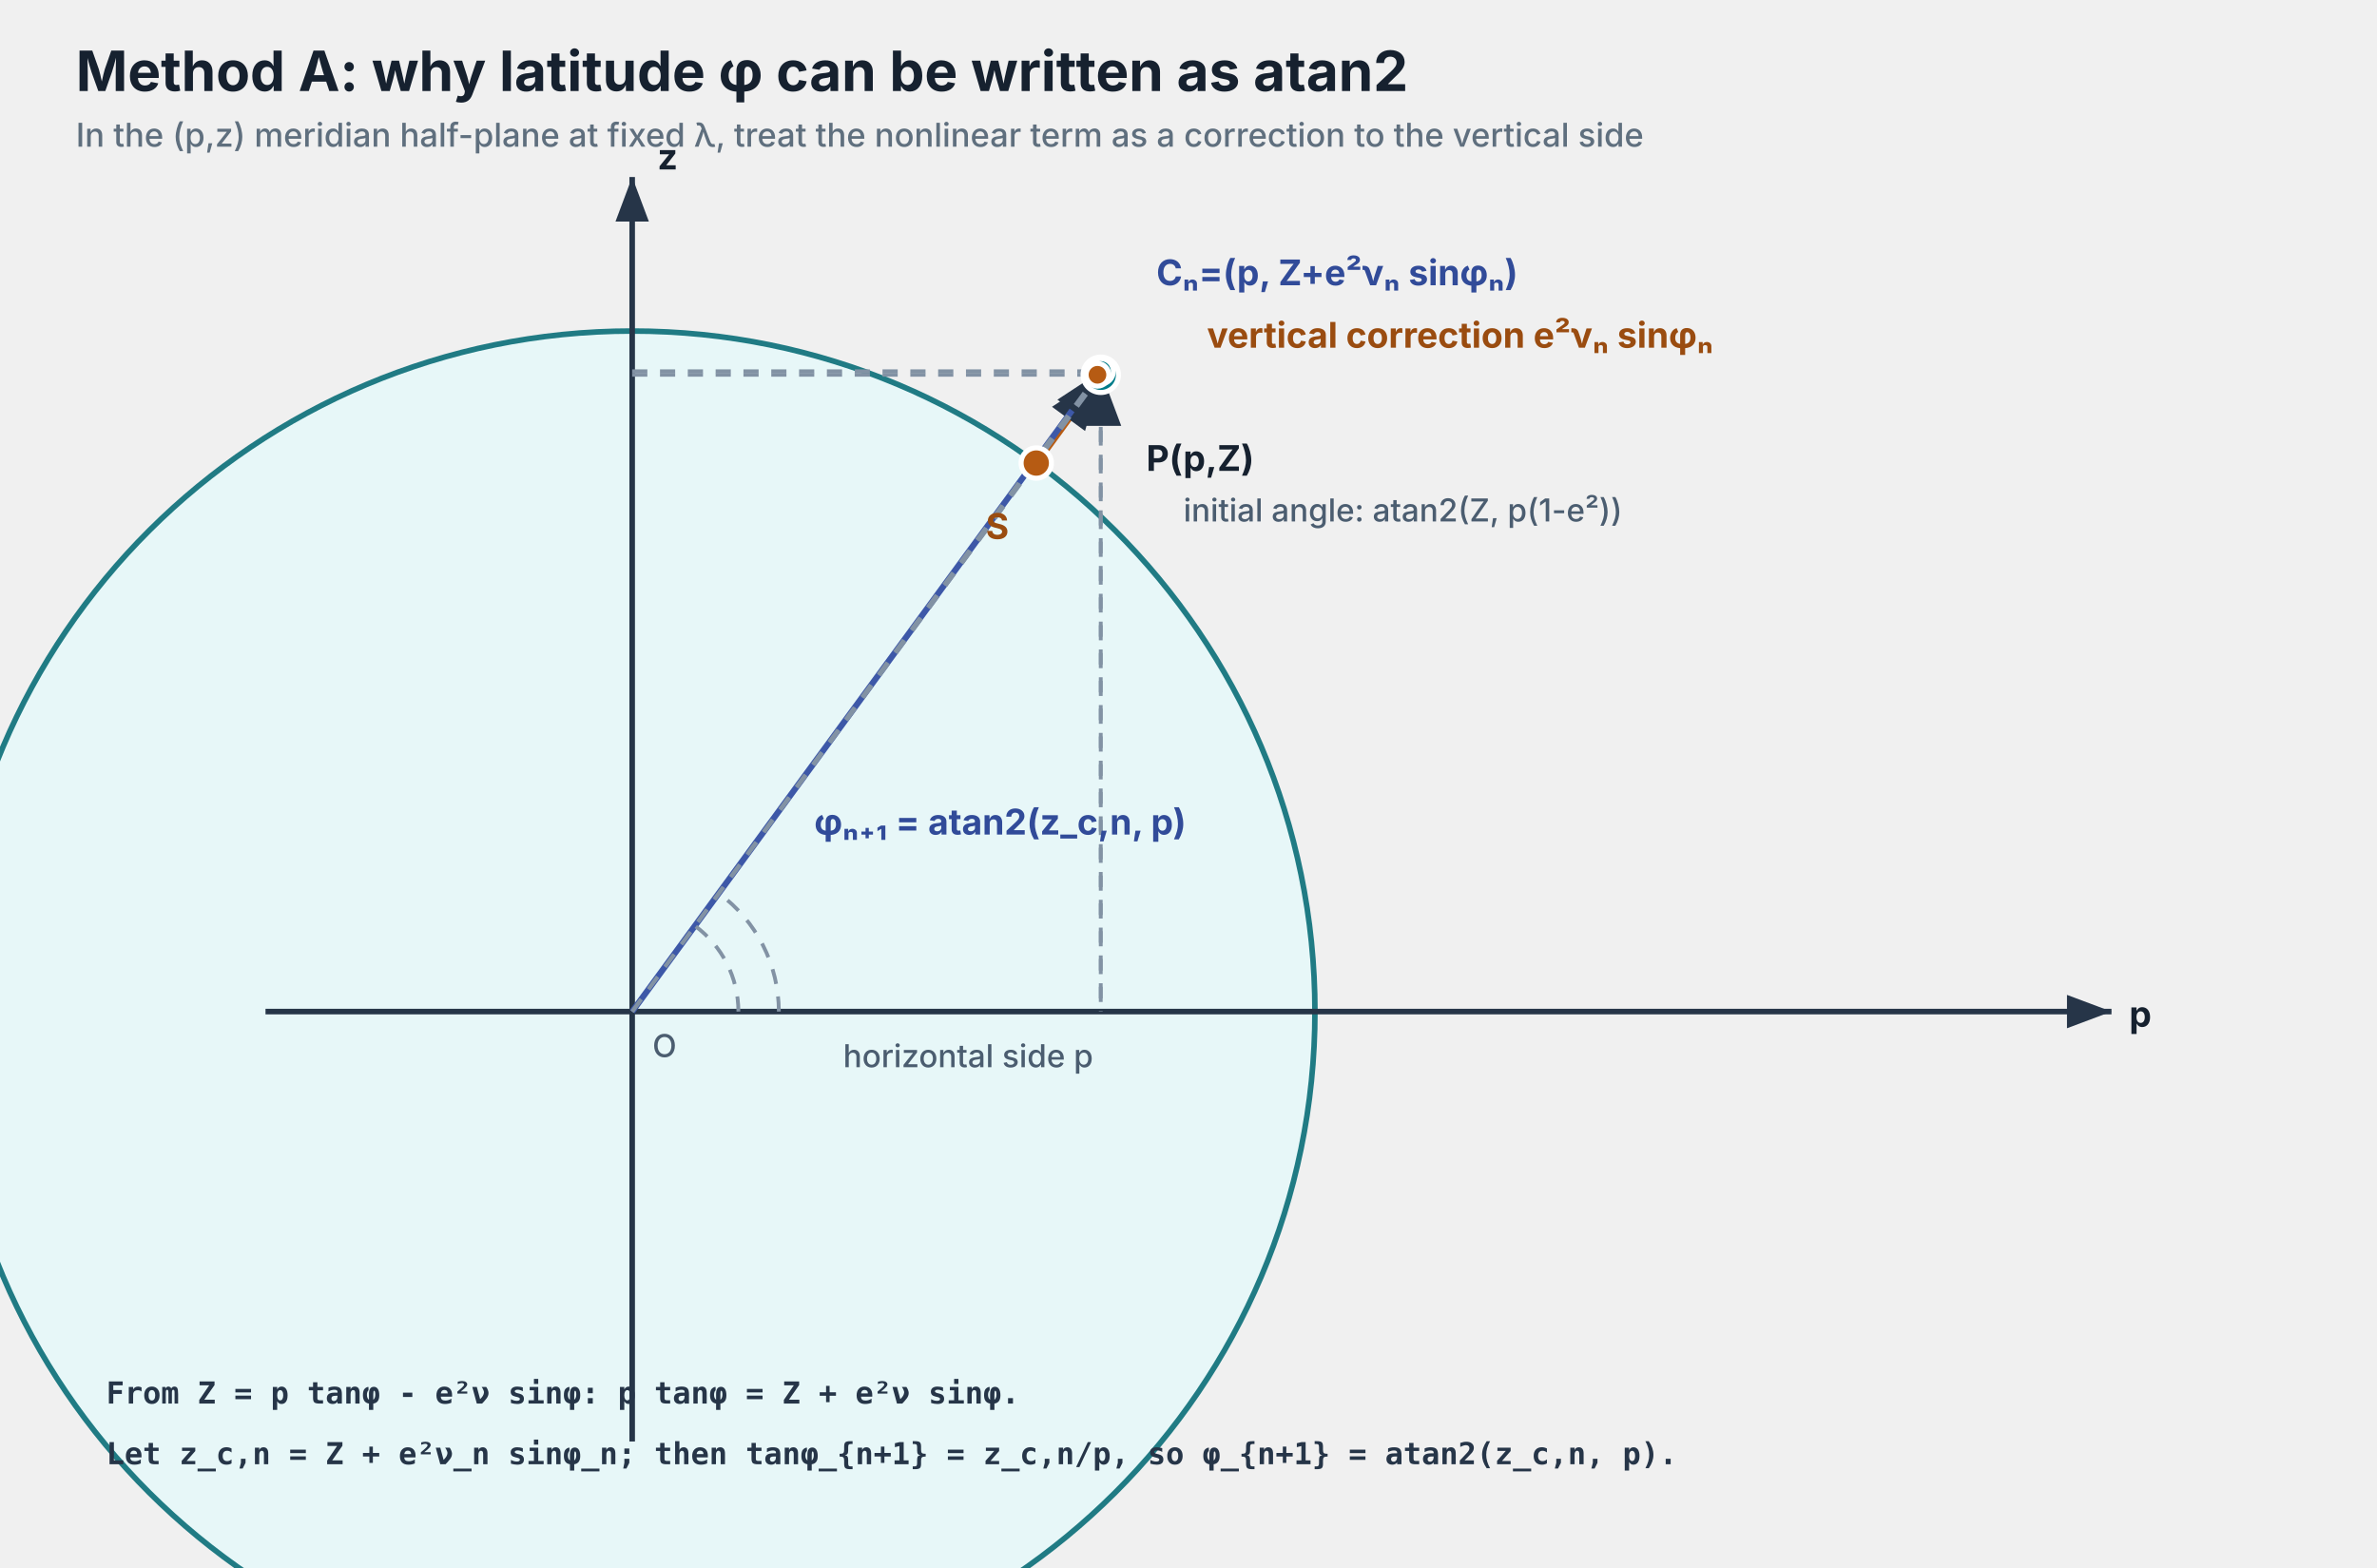
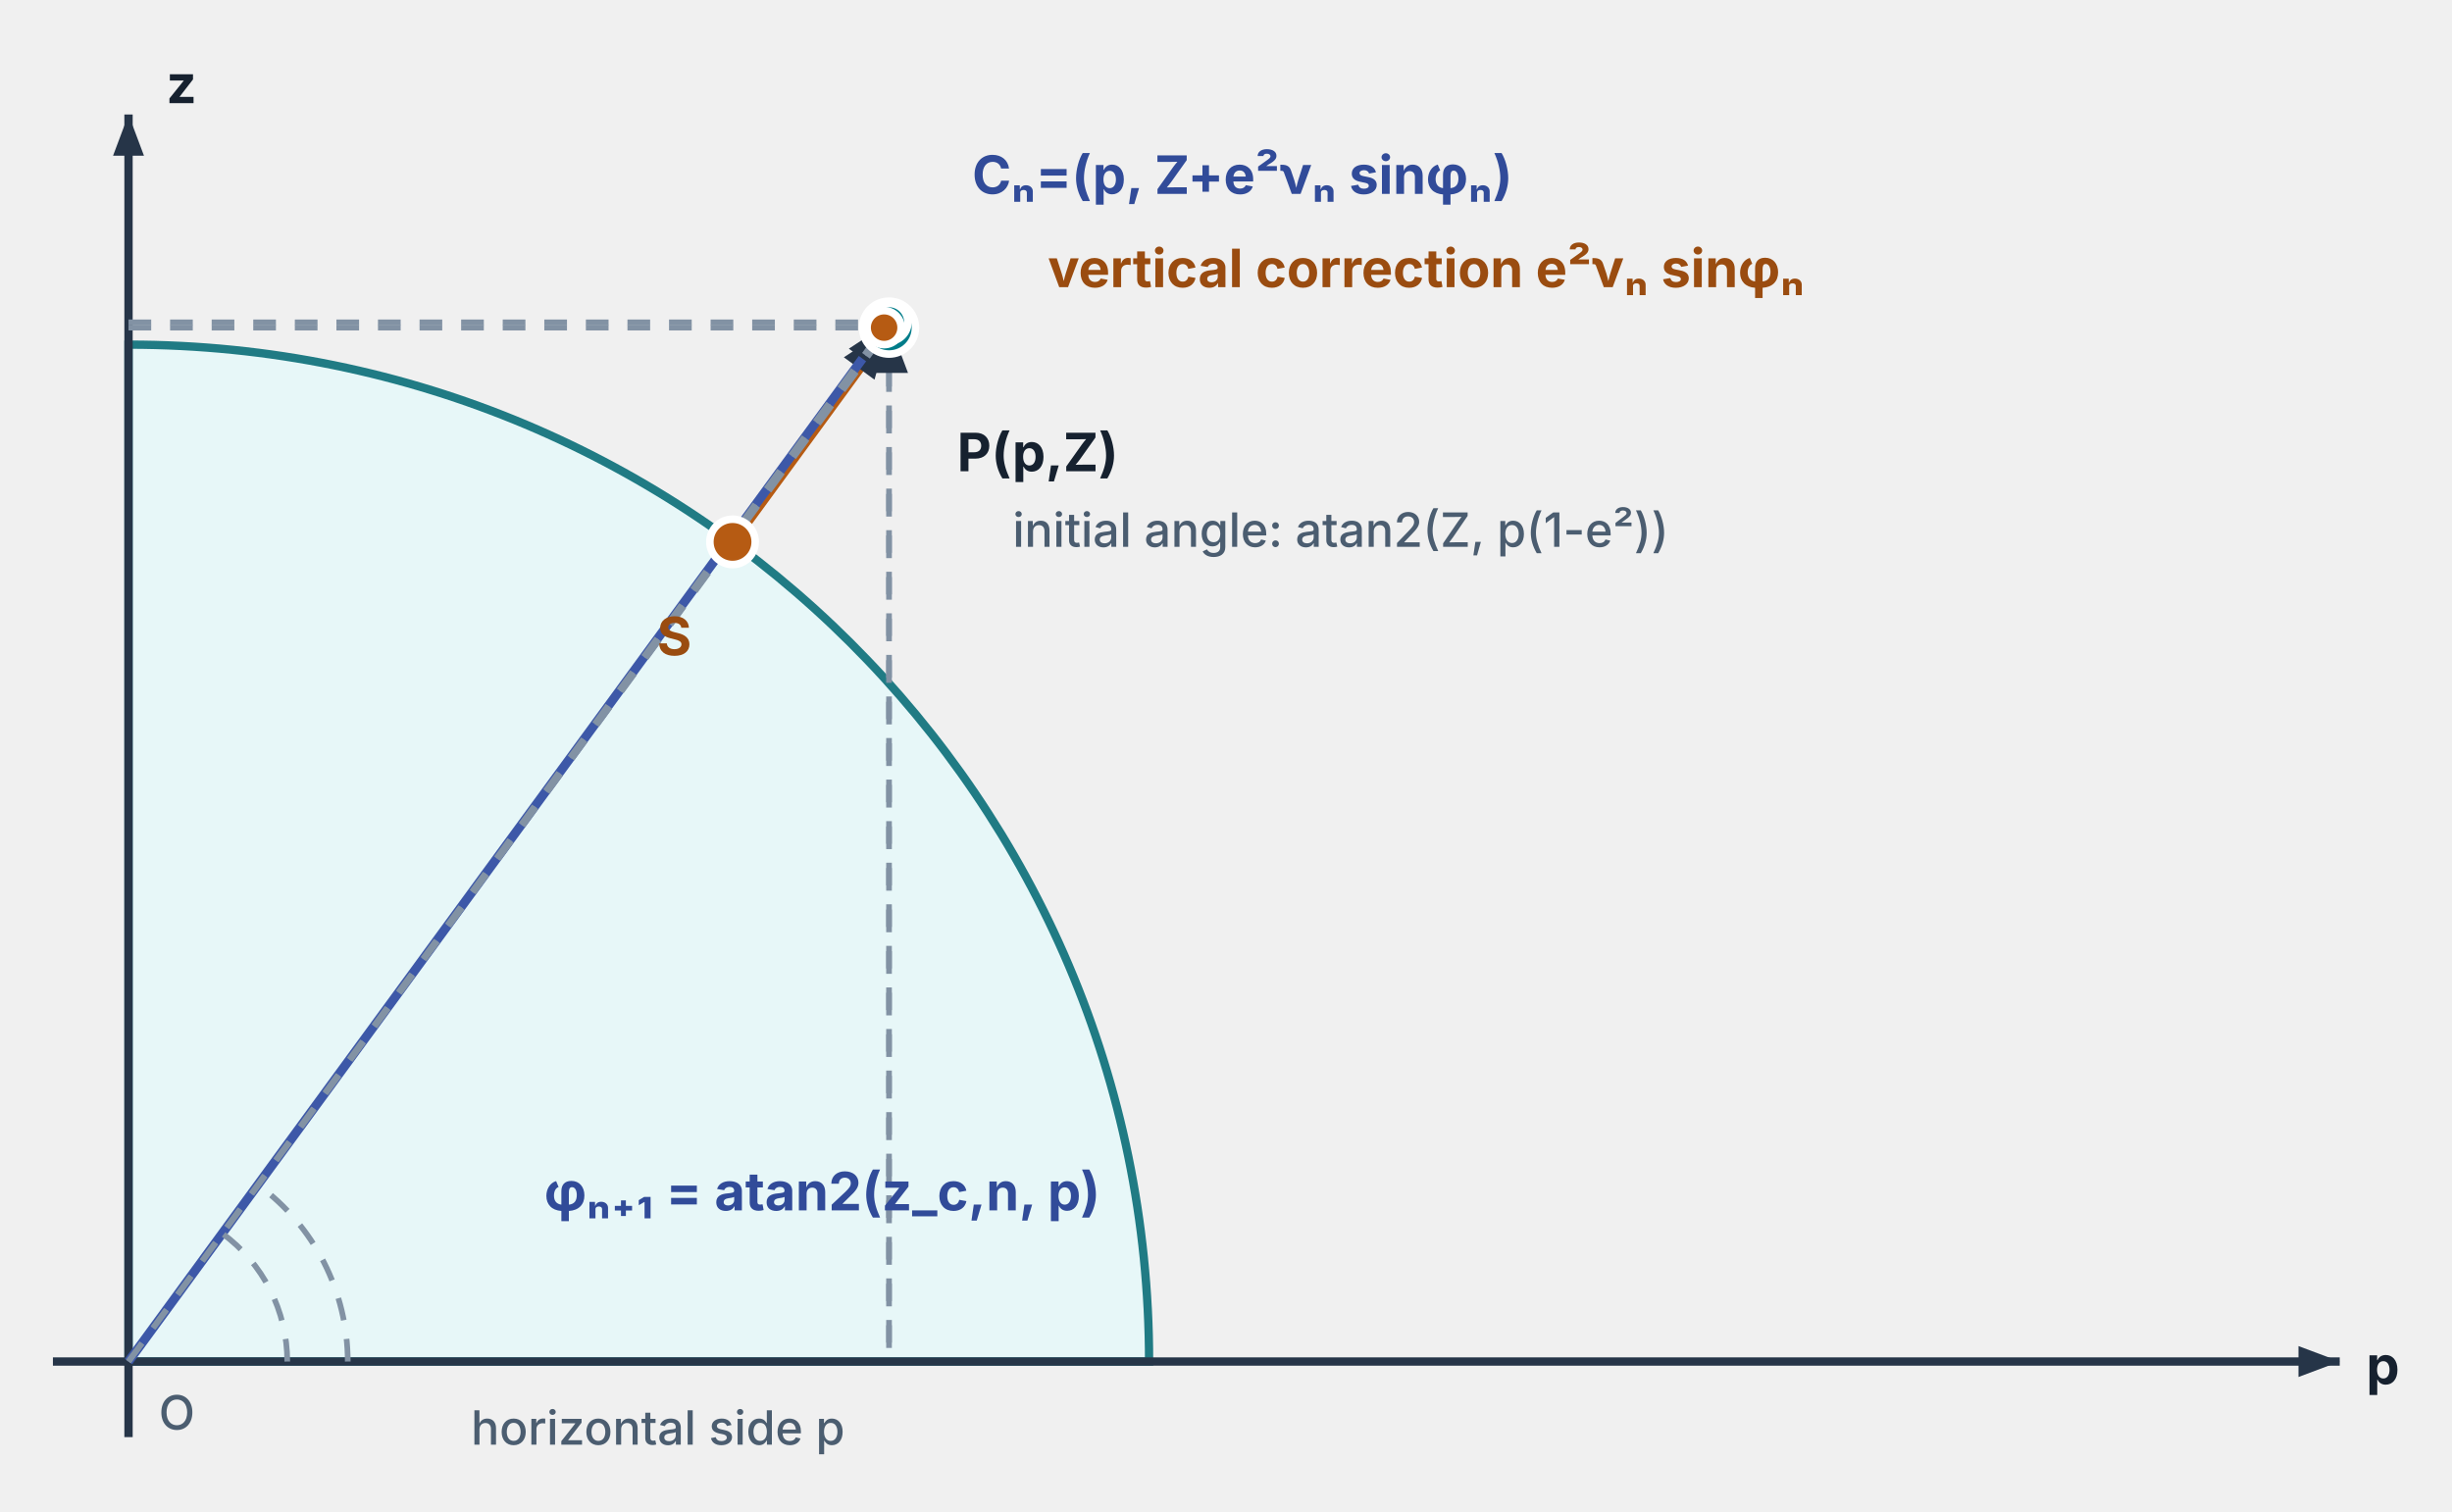
- <svg xmlns="http://www.w3.org/2000/svg" viewBox="0 0 940 620" role="img" aria-labelledby="title">
+ <svg xmlns="http://www.w3.org/2000/svg" viewBox="216.0 39.7 648.7 400.1" role="img" aria-labelledby="title">
  <defs>
-     <marker id="arrow" markerWidth="10" markerHeight="10" refX="8" refY="3" orient="auto" markerUnits="strokeWidth">
+     <marker id="arrow" viewBox="0 0 8 6" markerWidth="4.96" markerHeight="3.72" refX="8" refY="3" orient="auto" markerUnits="strokeWidth">
      <path d="M0,0 L8,3 L0,6 Z" fill="#263548" />
    </marker>
  </defs>
  <style>
svg { background: linear-gradient(180deg, #fbfdff 0%, #f3f7fa 100%); }
- .title { fill: #16212f; font: 700 22px -apple-system, BlinkMacSystemFont, "Segoe UI", sans-serif; }
- .subtitle { fill: #5f6f7e; font: 500 13px -apple-system, BlinkMacSystemFont, "Segoe UI", sans-serif; }
.axis { stroke: #263548; stroke-width: 2.2; marker-end: url(#arrow); }
.ellipse { fill: #e7f7f8; stroke: #207b84; stroke-width: 2.2; }
.helper { stroke: #8292a4; stroke-width: 1.5; stroke-dasharray: 6 5; fill: none; }
.normal { stroke: #b65b13; stroke-width: 2.7; marker-end: url(#arrow); }
.radius { stroke: #3d58a8; stroke-width: 2.4; marker-end: url(#arrow); }
.tangent { stroke: #3d58a8; stroke-width: 2.0; }
+ .arc { fill: none; stroke: #3d58a8; stroke-width: 1.8; }
.point { fill: #007c89; stroke: white; stroke-width: 2.0; }
.surface { fill: #b65b13; stroke: white; stroke-width: 2.0; }
.label { fill: #16212f; font: 650 14px -apple-system, BlinkMacSystemFont, "Segoe UI", sans-serif; }
.small { fill: #4b5d70; font: 500 12.5px -apple-system, BlinkMacSystemFont, "Segoe UI", sans-serif; }
.orange { fill: #9a4c10; font: 650 14px -apple-system, BlinkMacSystemFont, "Segoe UI", sans-serif; }
+ .teal { fill: #006f79; font: 650 14px -apple-system, BlinkMacSystemFont, "Segoe UI", sans-serif; }
.indigo { fill: #314b99; font: 650 14px -apple-system, BlinkMacSystemFont, "Segoe UI", sans-serif; }
- .formula { fill: #263548; font: 600 12px ui-monospace, SFMono-Regular, Menlo, Consolas, monospace; }
</style>
-   <text class="title" x="30" y="36">Method A: why latitude φ can be written as atan2</text>
-   <text class="subtitle" x="30" y="58">In the (p,z) meridian half-plane at fixed λ, treat the nonlinear term as a correction to the vertical side</text>
-   <ellipse class="ellipse" cx="250" cy="400" rx="270" ry="269.1" />
-   <line class="axis" x1="105" y1="400" x2="835" y2="400" />
-   <line class="axis" x1="250" y1="570" x2="250" y2="70" />
-   <line class="helper" x1="435.3" y1="148.2" x2="435.3" y2="400.0" />
-   <line class="helper" x1="250.0" y1="148.2" x2="435.3" y2="148.2" />
-   <line class="helper" x1="250.0" y1="146.8" x2="435.3" y2="146.8" />
-   <line class="helper" x1="435.3" y1="146.8" x2="435.3" y2="400.0" />
-   <line class="normal" x1="409.8" y1="183.1" x2="435.3" y2="148.2" />
-   <line class="radius" x1="250" y1="400" x2="435.3" y2="146.8" />
-   <line class="helper" x1="250" y1="400" x2="435.3" y2="148.2" />
-   <line class="normal" x1="435.3" y1="148.2" x2="435.3" y2="146.8" />
-   <line class="helper" x1="250" y1="400" x2="434.0" y2="148.2" />
+   <path class="ellipse" d="M 520,400 A 270,269.1 0 0 0 250,130.9 L 250,400 Z" />
+   <line class="axis" x1="230" y1="400" x2="835" y2="400" />
+   <line class="axis" x1="250" y1="420" x2="250" y2="70" />
+   <line class="helper" x1="451.2" y1="126.4" x2="451.2" y2="400.0" />
+   <line class="helper" x1="250.0" y1="126.4" x2="451.2" y2="126.4" />
+   <line class="helper" x1="250.0" y1="125.0" x2="451.2" y2="125.0" />
+   <line class="helper" x1="451.2" y1="125.0" x2="451.2" y2="400.0" />
+   <line class="normal" x1="409.8" y1="183.1" x2="451.2" y2="126.4" />
+   <line class="radius" x1="250" y1="400" x2="451.2" y2="125.0" />
+   <line class="helper" x1="250" y1="400" x2="451.2" y2="126.4" />
+   <line class="normal" x1="451.2" y1="126.4" x2="451.2" y2="125.0" />
+   <line class="helper" x1="250" y1="400" x2="449.9" y2="126.4" />
  <circle class="surface" cx="409.8" cy="183.1" r="6" />
-   <circle class="point" cx="435.3" cy="148.2" r="7" />
-   <circle class="point" cx="435.3" cy="146.8" r="5" />
-   <circle class="surface" cx="434.0" cy="148.2" r="4.5" />
+   <circle class="point" cx="451.2" cy="126.4" r="7" />
+   <circle class="point" cx="451.2" cy="125.0" r="5" />
+   <circle class="surface" cx="449.9" cy="126.4" r="4.5" />
  <path class="helper" d="M 308.0,400.0 A 58.0,58.0 0 0 0 284.2,353.2" />
  <path class="helper" d="M 292.0,400.0 A 42,42 0 0 0 274.8,366.1" />
  <text class="label" x="842" y="406">p</text>
  <text class="label" x="260" y="67">z</text>
  <text class="small" x="258" y="418">O</text>
  <text class="orange" x="389.8" y="213.1">S</text>
-   <text class="label" x="453.3" y="186.2">P(p,Z)</text>
-   <text class="indigo" x="457.3" y="112.8">Cₙ=(p, Z+e²νₙ sinφₙ)</text>
-   <text class="orange" x="477.3" y="137.5">vertical correction e²νₙ sinφₙ</text>
-   <text class="small" x="333.4" y="422.0">horizontal side p</text>
-   <text class="indigo" x="322" y="330">φₙ₊₁ = atan2(z_c,n, p)</text>
-   <text class="small" x="468.0" y="206.2">initial angle: atan2(Z, p(1-e²))</text>
-   <text class="formula" x="42" y="555">From Z = p tanφ - e²ν sinφ:  p tanφ = Z + e²ν sinφ.</text>
-   <text class="formula" x="42" y="579">Let z_c,n = Z + e²ν_n sinφ_n; then tanφ_{n+1} = z_c,n/p, so φ_{n+1} = atan2(z_c,n, p).</text>
+   <text class="label" x="469.2" y="164.4">P(p,Z)</text>
+   <text class="indigo" x="473.2" y="91.0">Cₙ=(p, Z+e²νₙ sinφₙ)</text>
+   <text class="orange" x="493.2" y="115.7">vertical correction e²νₙ sinφₙ</text>
+   <text class="small" x="340.6" y="422.0">horizontal side p</text>
+   <text class="indigo" x="360" y="360">φₙ₊₁ = atan2(z_c,n, p)</text>
+   <text class="small" x="483.9" y="184.4">initial angle: atan2(Z, p(1-e²))</text>
</svg>
